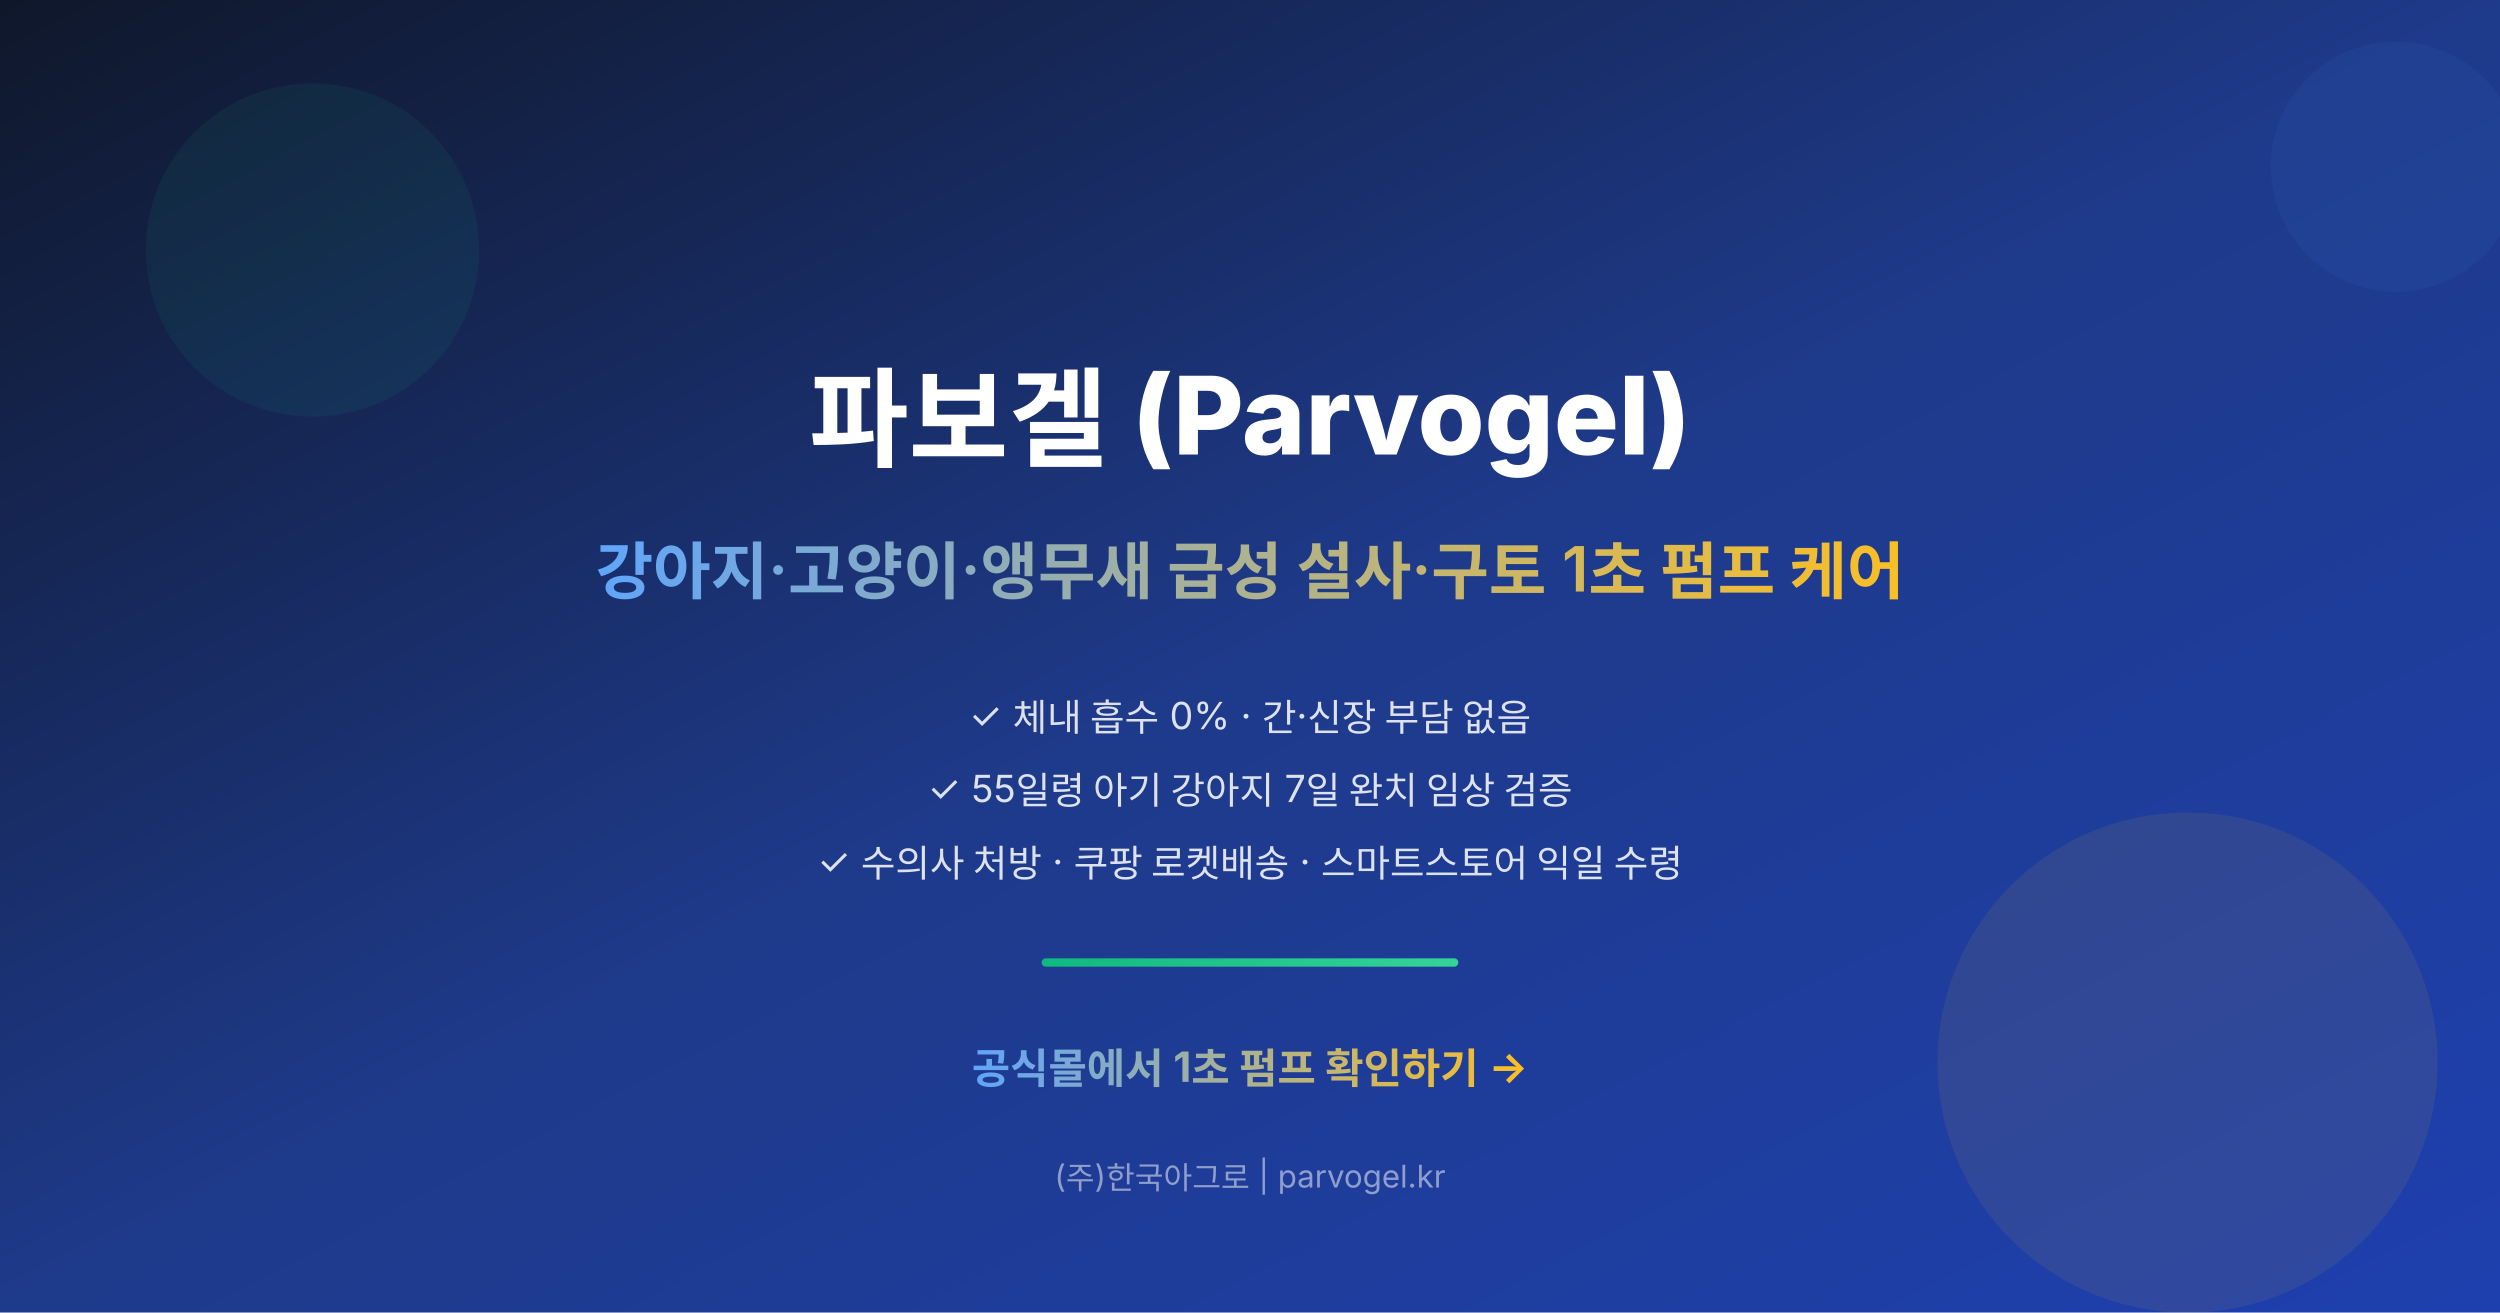
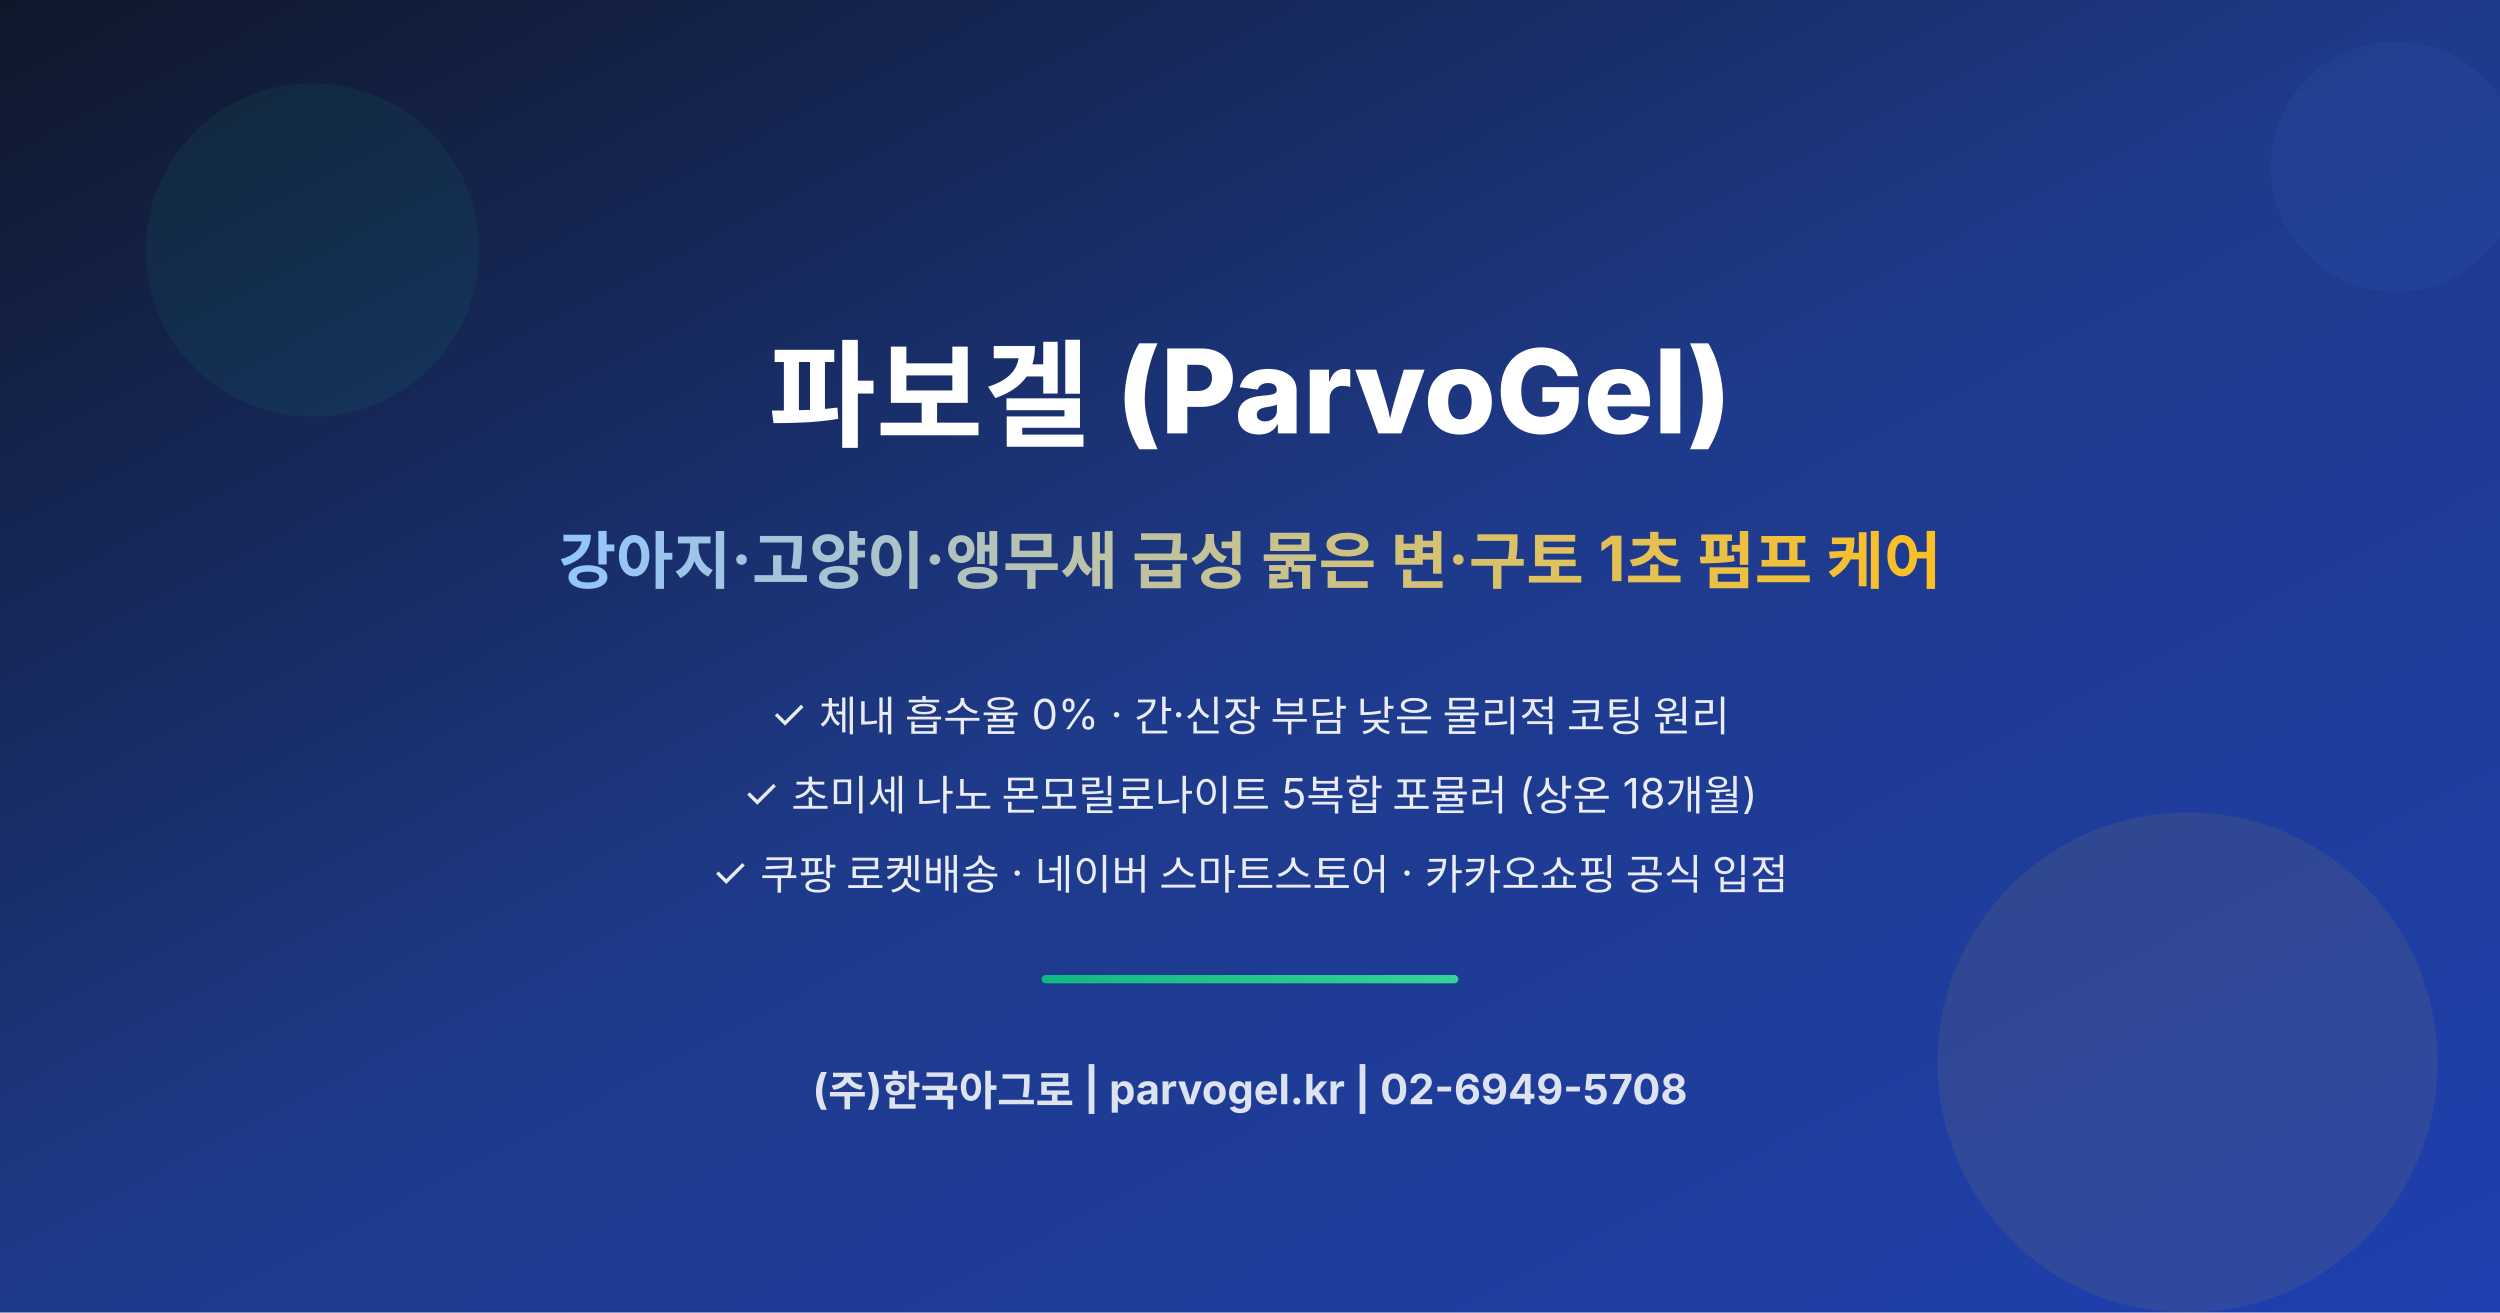
<svg xmlns="http://www.w3.org/2000/svg" viewBox="0 0 1200 630">
  <defs>
    <linearGradient id="bgGrad" x1="0%" y1="0%" x2="100%" y2="100%">
      <stop offset="0%" style="stop-color:#0f172a" />
      <stop offset="50%" style="stop-color:#1e3a8a" />
      <stop offset="100%" style="stop-color:#1e40af" />
    </linearGradient>
    <linearGradient id="textGrad" x1="0%" y1="0%" x2="100%" y2="0%">
-       <stop offset="0%" style="stop-color:#60a5fa" />
+       <stop offset="0%" style="stop-color:#93c5fd" />
      <stop offset="100%" style="stop-color:#fbbf24" />
    </linearGradient>
    <linearGradient id="accentGrad" x1="0%" y1="0%" x2="100%" y2="0%">
      <stop offset="0%" style="stop-color:#10b981" />
      <stop offset="100%" style="stop-color:#34d399" />
    </linearGradient>
  </defs>
  <rect width="1200" height="630" fill="url(#bgGrad)" />
  <circle cx="150" cy="120" r="80" fill="rgba(16,185,129,0.08)" />
  <circle cx="1050" cy="510" r="120" fill="rgba(251,191,36,0.08)" />
  <circle cx="1150" cy="80" r="60" fill="rgba(96,165,250,0.06)" />
-   <text x="600" y="220" font-family="Pretendard, -apple-system, BlinkMacSystemFont, 'Noto Sans KR', sans-serif" font-size="52" font-weight="800" fill="white" text-anchor="middle">파보겔 (Parvogel)</text>
-   <text x="600" y="285" font-family="Pretendard, -apple-system, BlinkMacSystemFont, 'Noto Sans KR', sans-serif" font-size="30" font-weight="600" fill="url(#textGrad)" text-anchor="middle">강아지·고양이·앵무새 급성 설사·구토 1초 펌프 케어</text>
-   <g font-family="Pretendard, -apple-system, BlinkMacSystemFont, 'Noto Sans KR', sans-serif" font-size="18" fill="rgba(255,255,255,0.85)" text-anchor="middle">
-     <text x="600" y="350">✓ 체내 흡수 0% · 간·신장 부담 없음</text>
-     <text x="600" y="385">✓ 55일령 아기 강아지 7일 완치 임상 검증</text>
-     <text x="600" y="420">✓ 수의사 처방 · 쿠팡 로켓배송 · 스마트스토어 익일 수령</text>
+   <text x="600" y="210" font-family="Pretendard, -apple-system, BlinkMacSystemFont, 'Noto Sans KR', sans-serif" font-size="56" font-weight="800" fill="white" text-anchor="middle">파보겔 (ParvoGel)</text>
+   <text x="600" y="280" font-family="Pretendard, -apple-system, BlinkMacSystemFont, 'Noto Sans KR', sans-serif" font-size="30" font-weight="700" fill="url(#textGrad)" text-anchor="middle">강아지·고양이·앵무새 급성 묽은 변·구토 1초 펌프 케어</text>
+   <g font-family="Pretendard, -apple-system, BlinkMacSystemFont, 'Noto Sans KR', sans-serif" font-size="20" fill="rgba(255,255,255,0.9)" text-anchor="middle">
+     <text x="600" y="350">✓ 체내 흡수율 0% · 간·신장 부담 낮은 물리적 코팅 원리</text>
+     <text x="600" y="388">✓ 초미세 나노 몬모릴로나이트 5복합 포뮬러 (상온 18개월)</text>
+     <text x="600" y="426">✓ 쿠팡 로켓배송 · 네이버 스마트스토어 · 카카오쇼핑 공식 입점</text>
  </g>
-   <rect x="500" y="460" width="200" height="4" rx="2" fill="url(#accentGrad)" />
-   <text x="600" y="520" font-family="Pretendard, -apple-system, BlinkMacSystemFont, 'Noto Sans KR', sans-serif" font-size="20" font-weight="700" fill="url(#textGrad)" text-anchor="middle">공식몰에서 1초 펌프 확인하기 →</text>
-   <text x="600" y="570" font-family="Pretendard, -apple-system, BlinkMacSystemFont, 'Noto Sans KR', sans-serif" font-size="15" fill="rgba(255,255,255,0.5)" text-anchor="middle">(주)한국아그로  |  parvogel.kr</text>
+   <rect x="500" y="468" width="200" height="4" rx="2" fill="url(#accentGrad)" />
+   <text x="600" y="530" font-family="Pretendard, -apple-system, BlinkMacSystemFont, 'Noto Sans KR', sans-serif" font-size="20" font-weight="700" fill="rgba(255,255,255,0.85)" text-anchor="middle">(주)한국아그로  |  parvogel.kr  |  02-6949-5708</text>
</svg>
